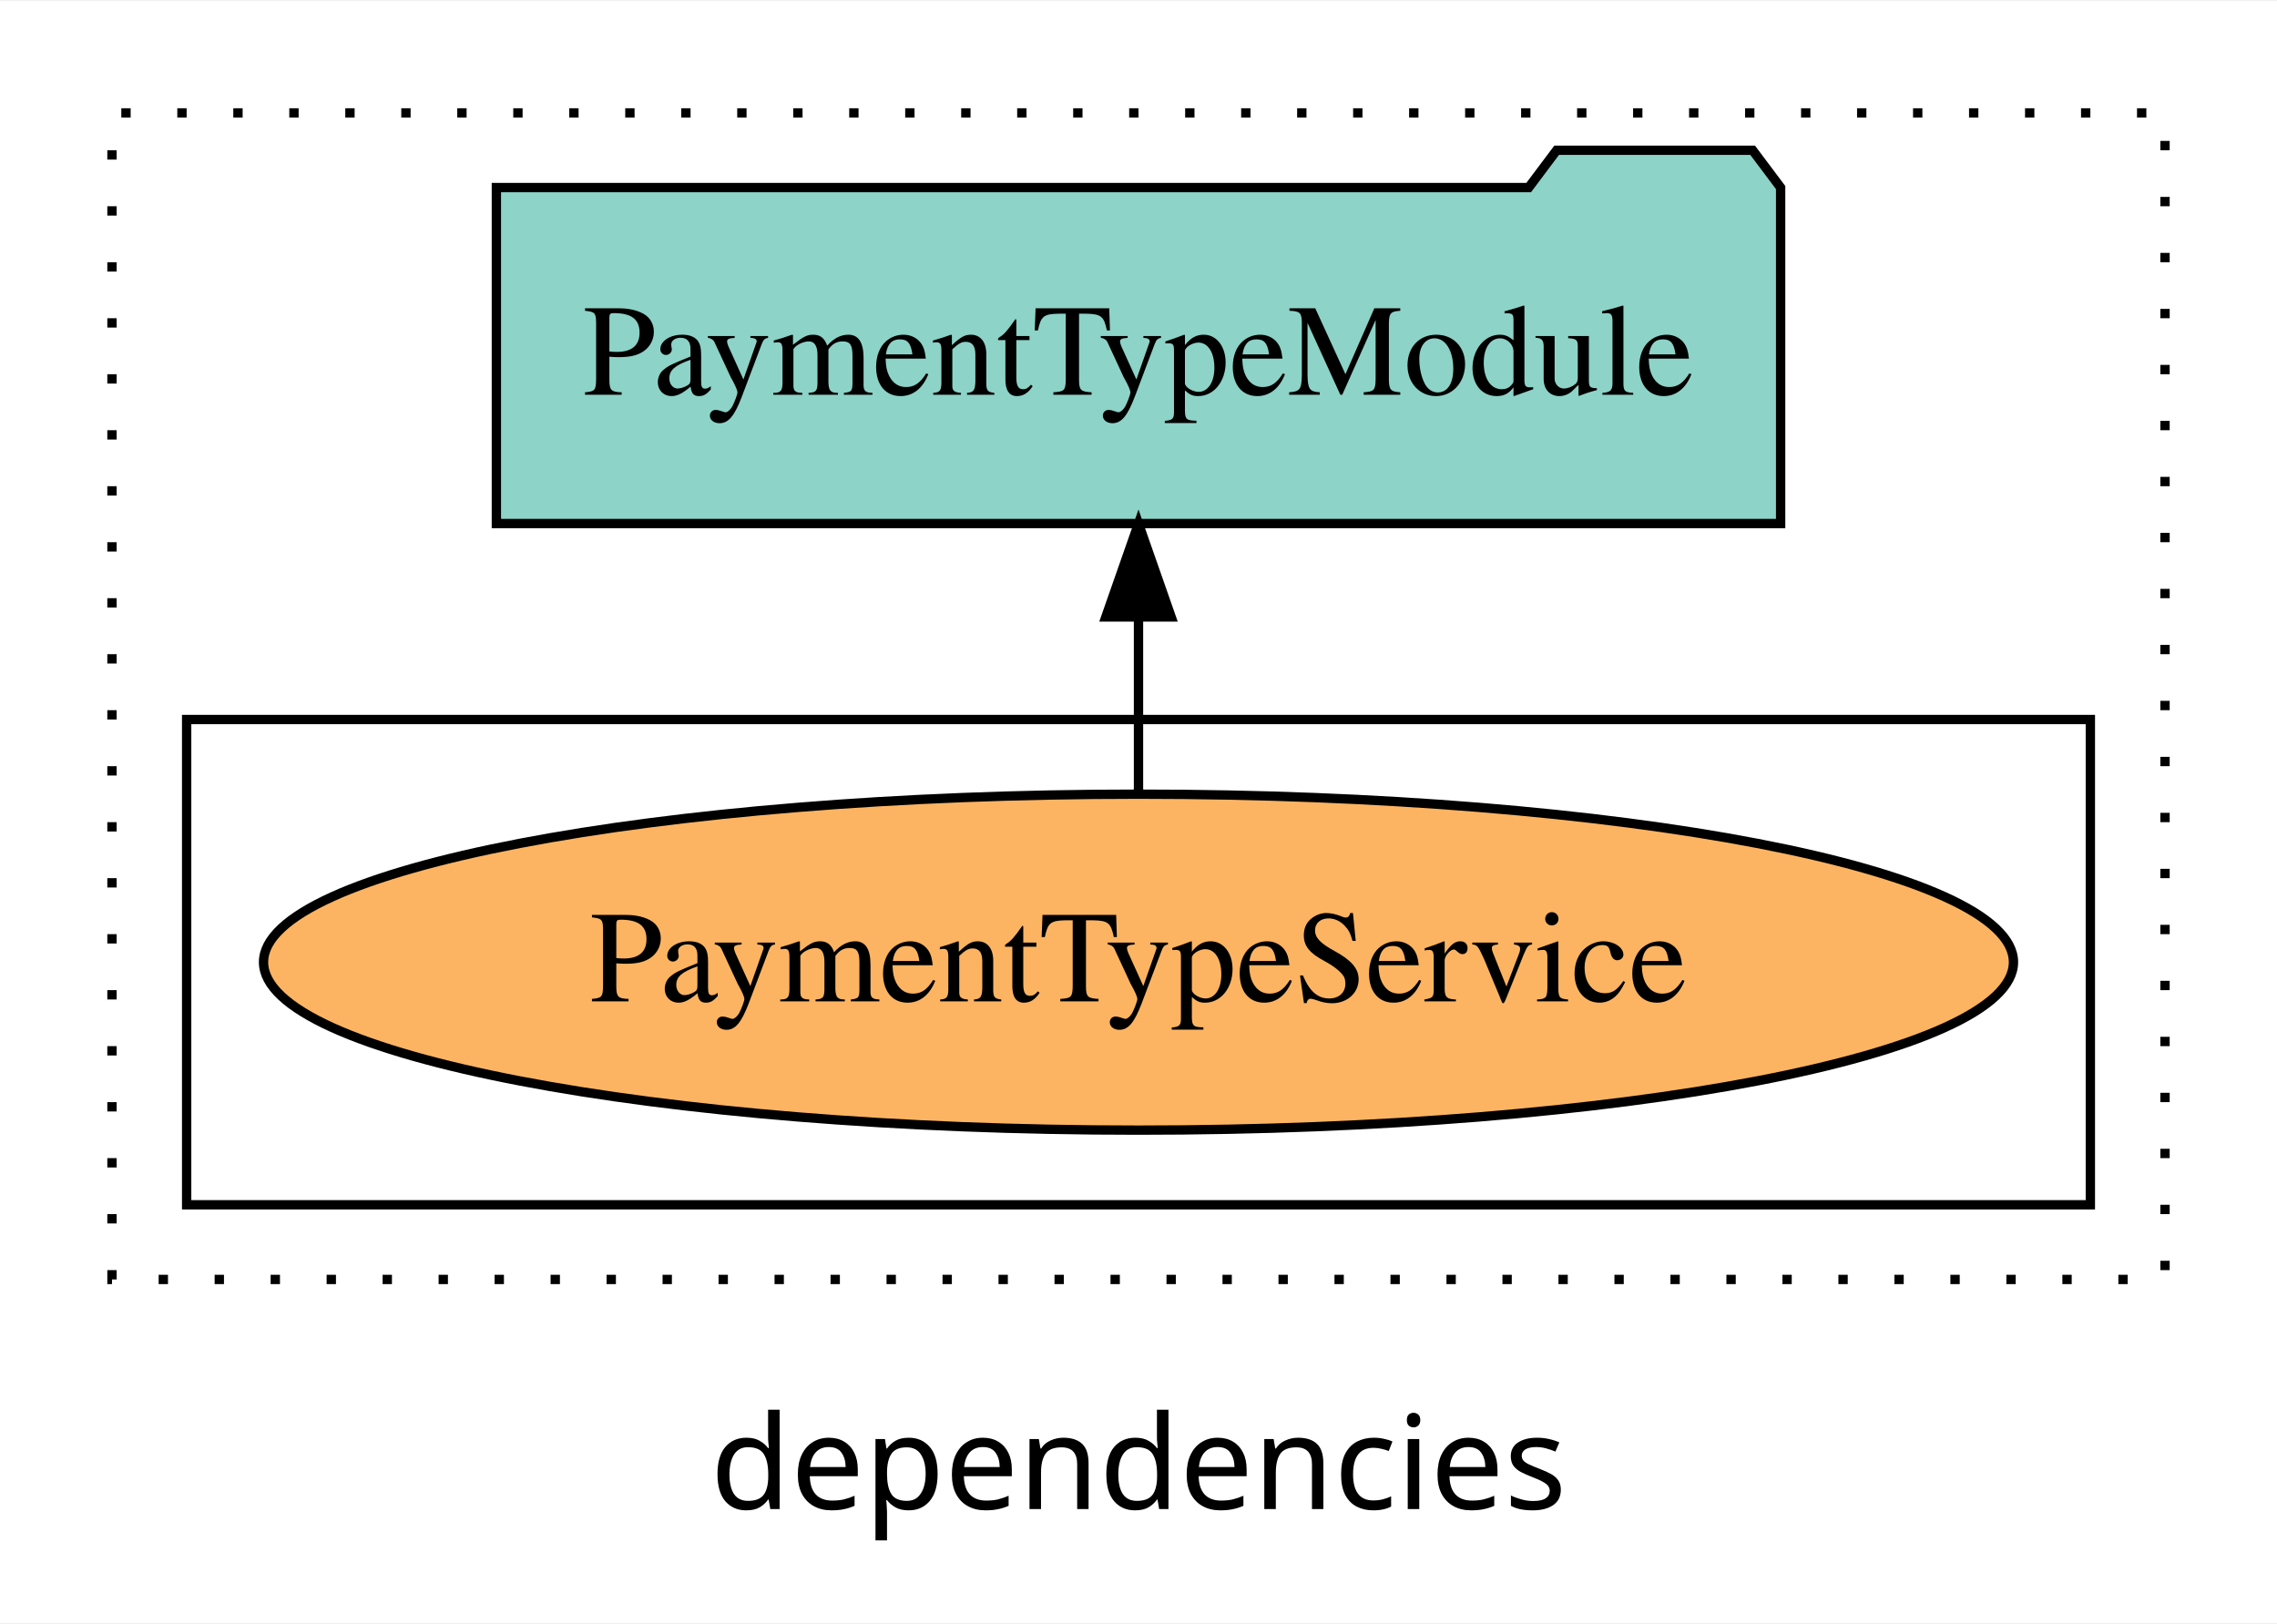
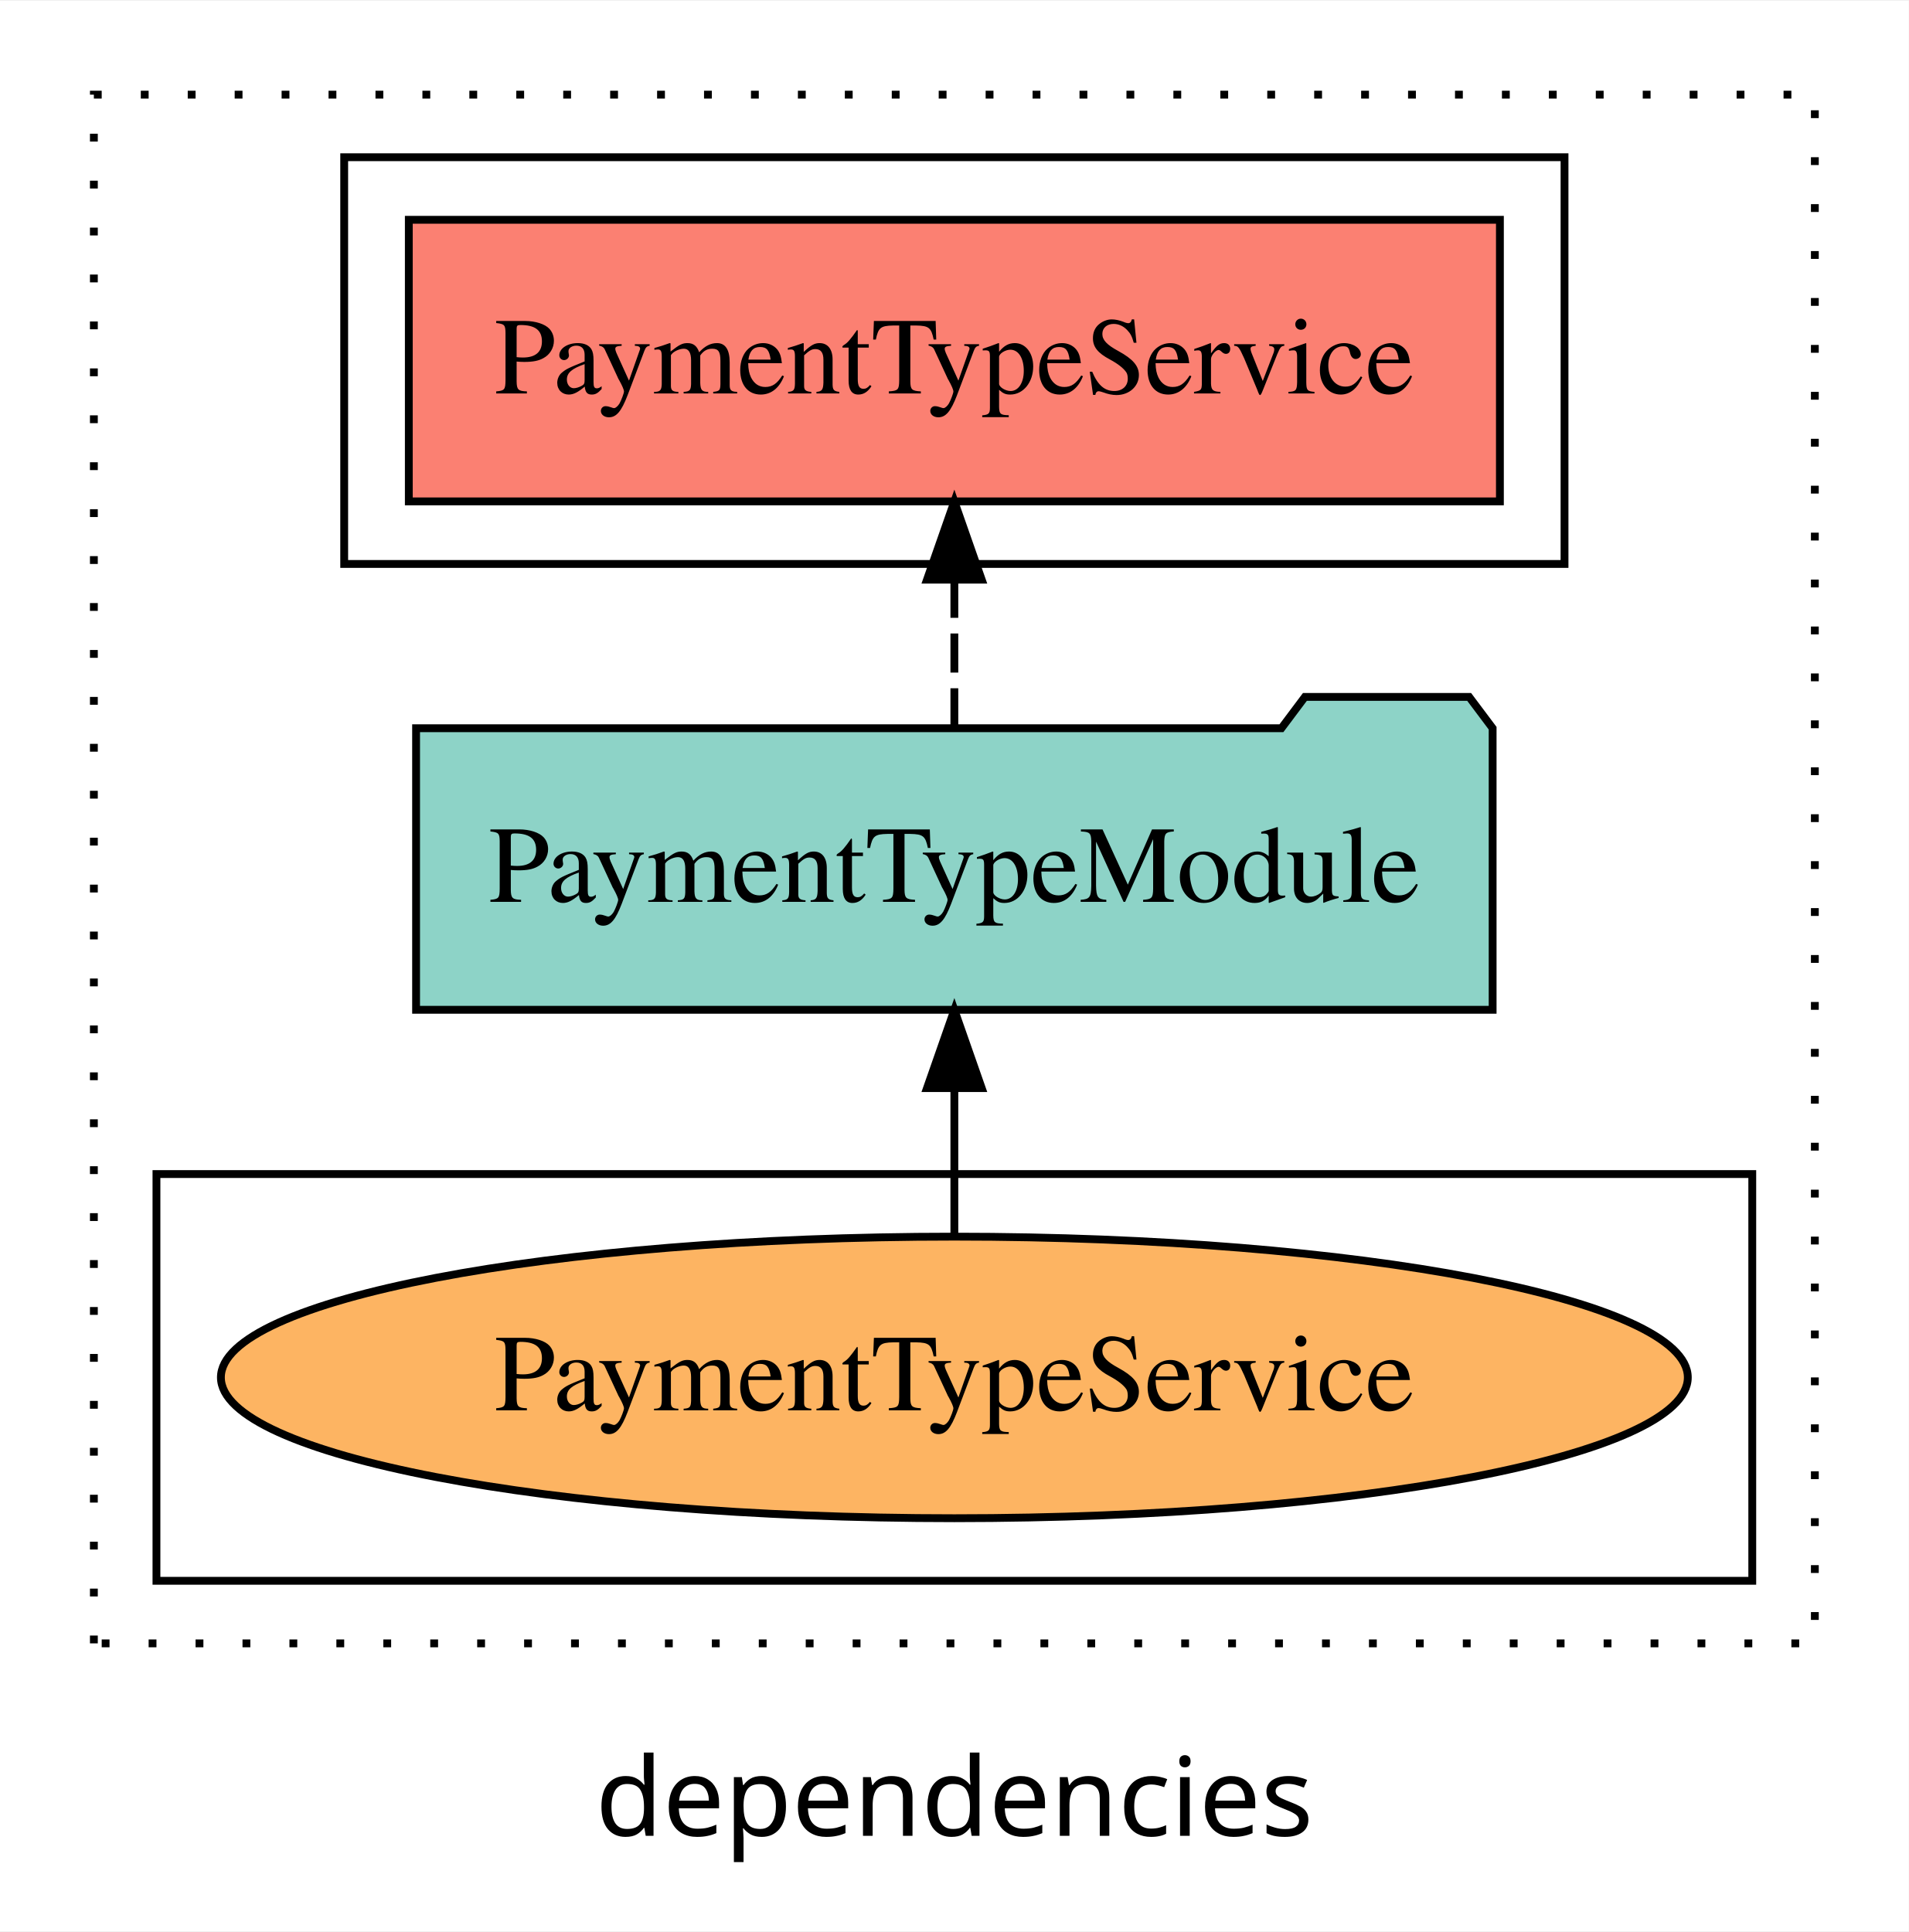
- <svg xmlns="http://www.w3.org/2000/svg" width="244pt" height="174pt" viewBox="0.00 0.00 244.00 173.80">
-   <g id="graph0" class="graph" transform="scale(1 1) rotate(0) translate(4 169.8)">
-     <polygon fill="white" stroke="transparent" points="-4,4 -4,-169.8 240,-169.8 240,4 -4,4" />
+ <svg xmlns="http://www.w3.org/2000/svg" width="244pt" height="247pt" viewBox="0.00 0.00 244.00 246.80">
+   <g id="graph0" class="graph" transform="scale(1 1) rotate(0) translate(4 242.8)">
+     <polygon fill="white" stroke="transparent" points="-4,4 -4,-242.8 240,-242.8 240,4 -4,4" />
    <text text-anchor="middle" x="118" y="-8.2" font-family="sans-serif" font-size="14.00">dependencies</text>
    <g id="clust1" class="cluster">
-       <polygon fill="none" stroke="black" stroke-dasharray="1,5" points="8,-32.8 8,-157.8 228,-157.8 228,-32.8 8,-32.8" />
+       <polygon fill="none" stroke="black" stroke-dasharray="1,5" points="8,-32.8 8,-230.8 228,-230.8 228,-32.8 8,-32.8" />
    </g>
    <g id="clust6" class="cluster">
      <polygon fill="none" stroke="black" points="16,-40.8 16,-92.8 220,-92.8 220,-40.8 16,-40.8" />
    </g>
+     <g id="clust4" class="cluster">
+       <polygon fill="none" stroke="black" points="40,-170.8 40,-222.8 196,-222.8 196,-170.8 40,-170.8" />
+     </g>
    <g id="node1" class="node">
-       <ellipse fill="#fdb462" stroke="black" cx="118" cy="-66.8" rx="93.76" ry="18" />
-       <text text-anchor="middle" x="118" y="-62.6" font-family="Times,serif" font-size="14.00">PaymentTypeService</text>
+       <polygon fill="#fb8072" stroke="black" points="187.74,-214.8 48.26,-214.8 48.26,-178.8 187.74,-178.8 187.74,-214.8" />
+       <text text-anchor="middle" x="118" y="-192.6" font-family="Times,serif" font-size="14.00">PaymentTypeService </text>
    </g>
    <g id="node2" class="node">
      <polygon fill="#8dd3c7" stroke="black" points="186.81,-149.8 183.81,-153.8 162.81,-153.8 159.81,-149.8 49.19,-149.8 49.19,-113.8 186.81,-113.8 186.81,-149.8" />
      <text text-anchor="middle" x="118" y="-127.6" font-family="Times,serif" font-size="14.00">PaymentTypeModule</text>
    </g>
    <g id="edge1" class="edge">
+       <path fill="none" stroke="black" stroke-dasharray="5,2" d="M118,-149.91C118,-149.91 118,-168.79 118,-168.79" />
+       <polygon fill="black" stroke="black" points="114.5,-168.79 118,-178.79 121.5,-168.79 114.5,-168.79" />
+     </g>
+     <g id="node3" class="node">
+       <ellipse fill="#fdb462" stroke="black" cx="118" cy="-66.8" rx="93.76" ry="18" />
+       <text text-anchor="middle" x="118" y="-62.6" font-family="Times,serif" font-size="14.00">PaymentTypeService</text>
+     </g>
+     <g id="edge2" class="edge">
      <path fill="none" stroke="black" d="M118,-84.91C118,-84.91 118,-103.79 118,-103.79" />
      <polygon fill="black" stroke="black" points="114.5,-103.79 118,-113.79 121.5,-103.79 114.5,-103.79" />
    </g>
  </g>
</svg>
